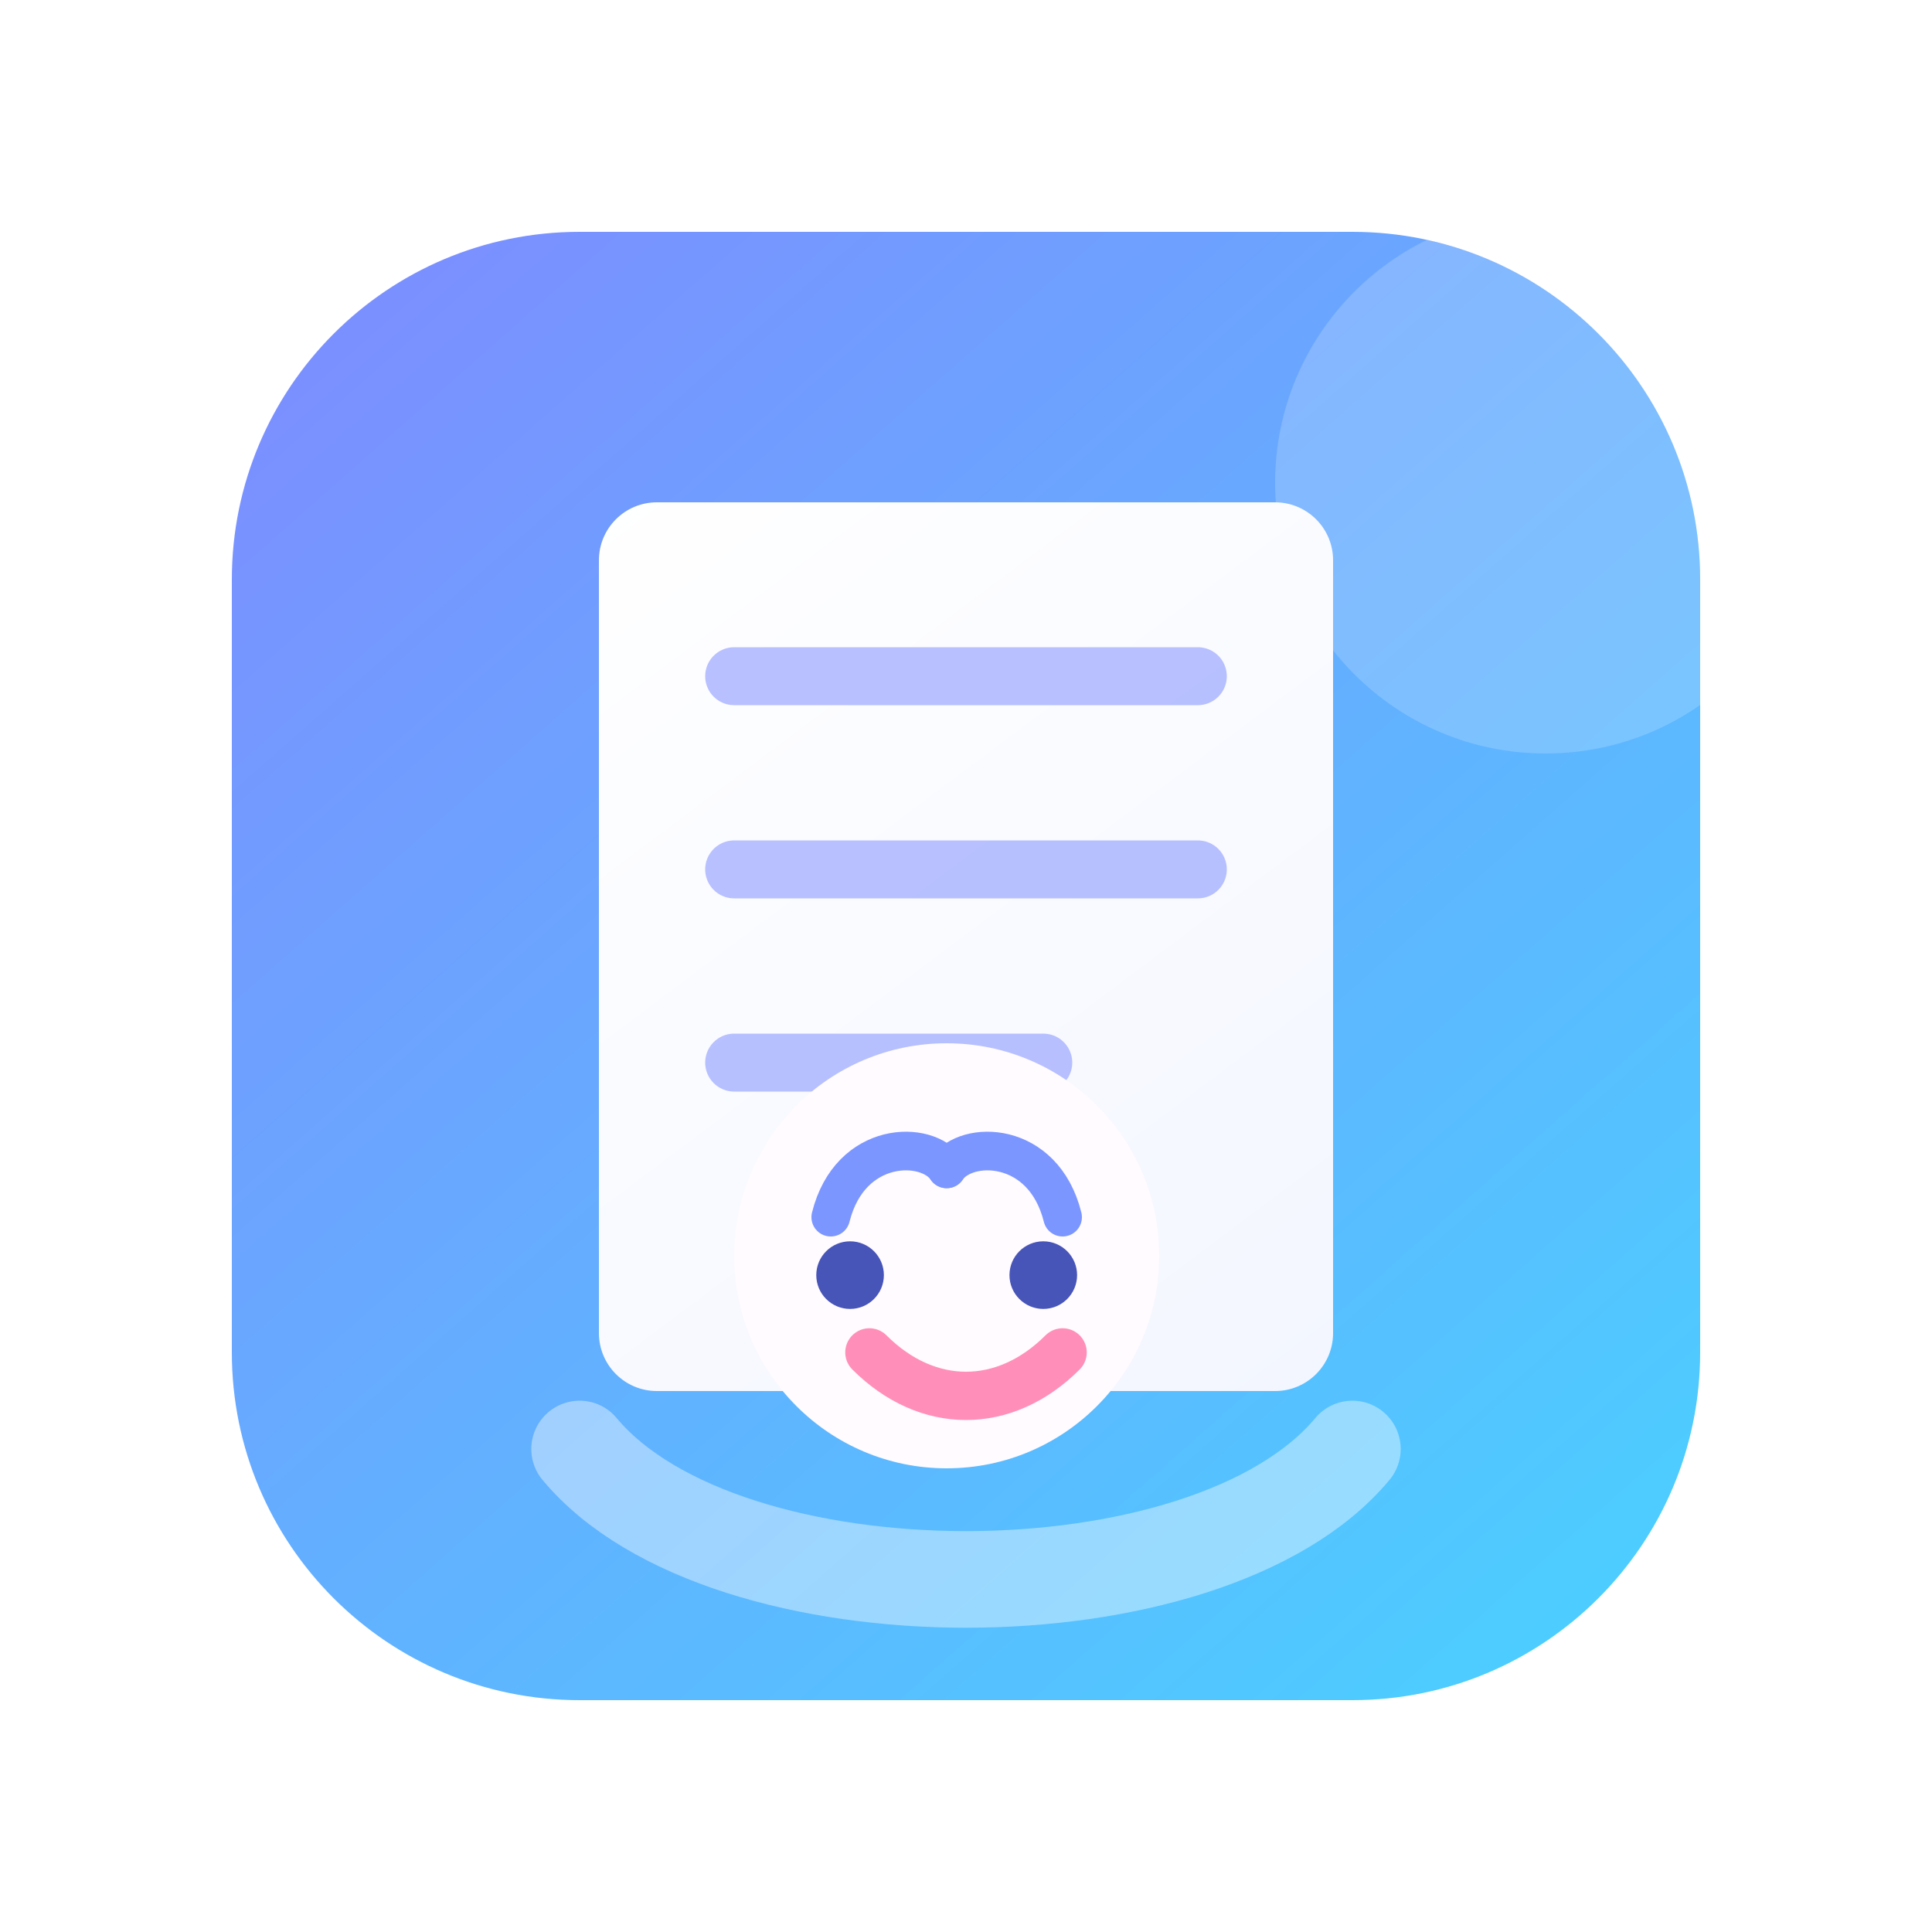
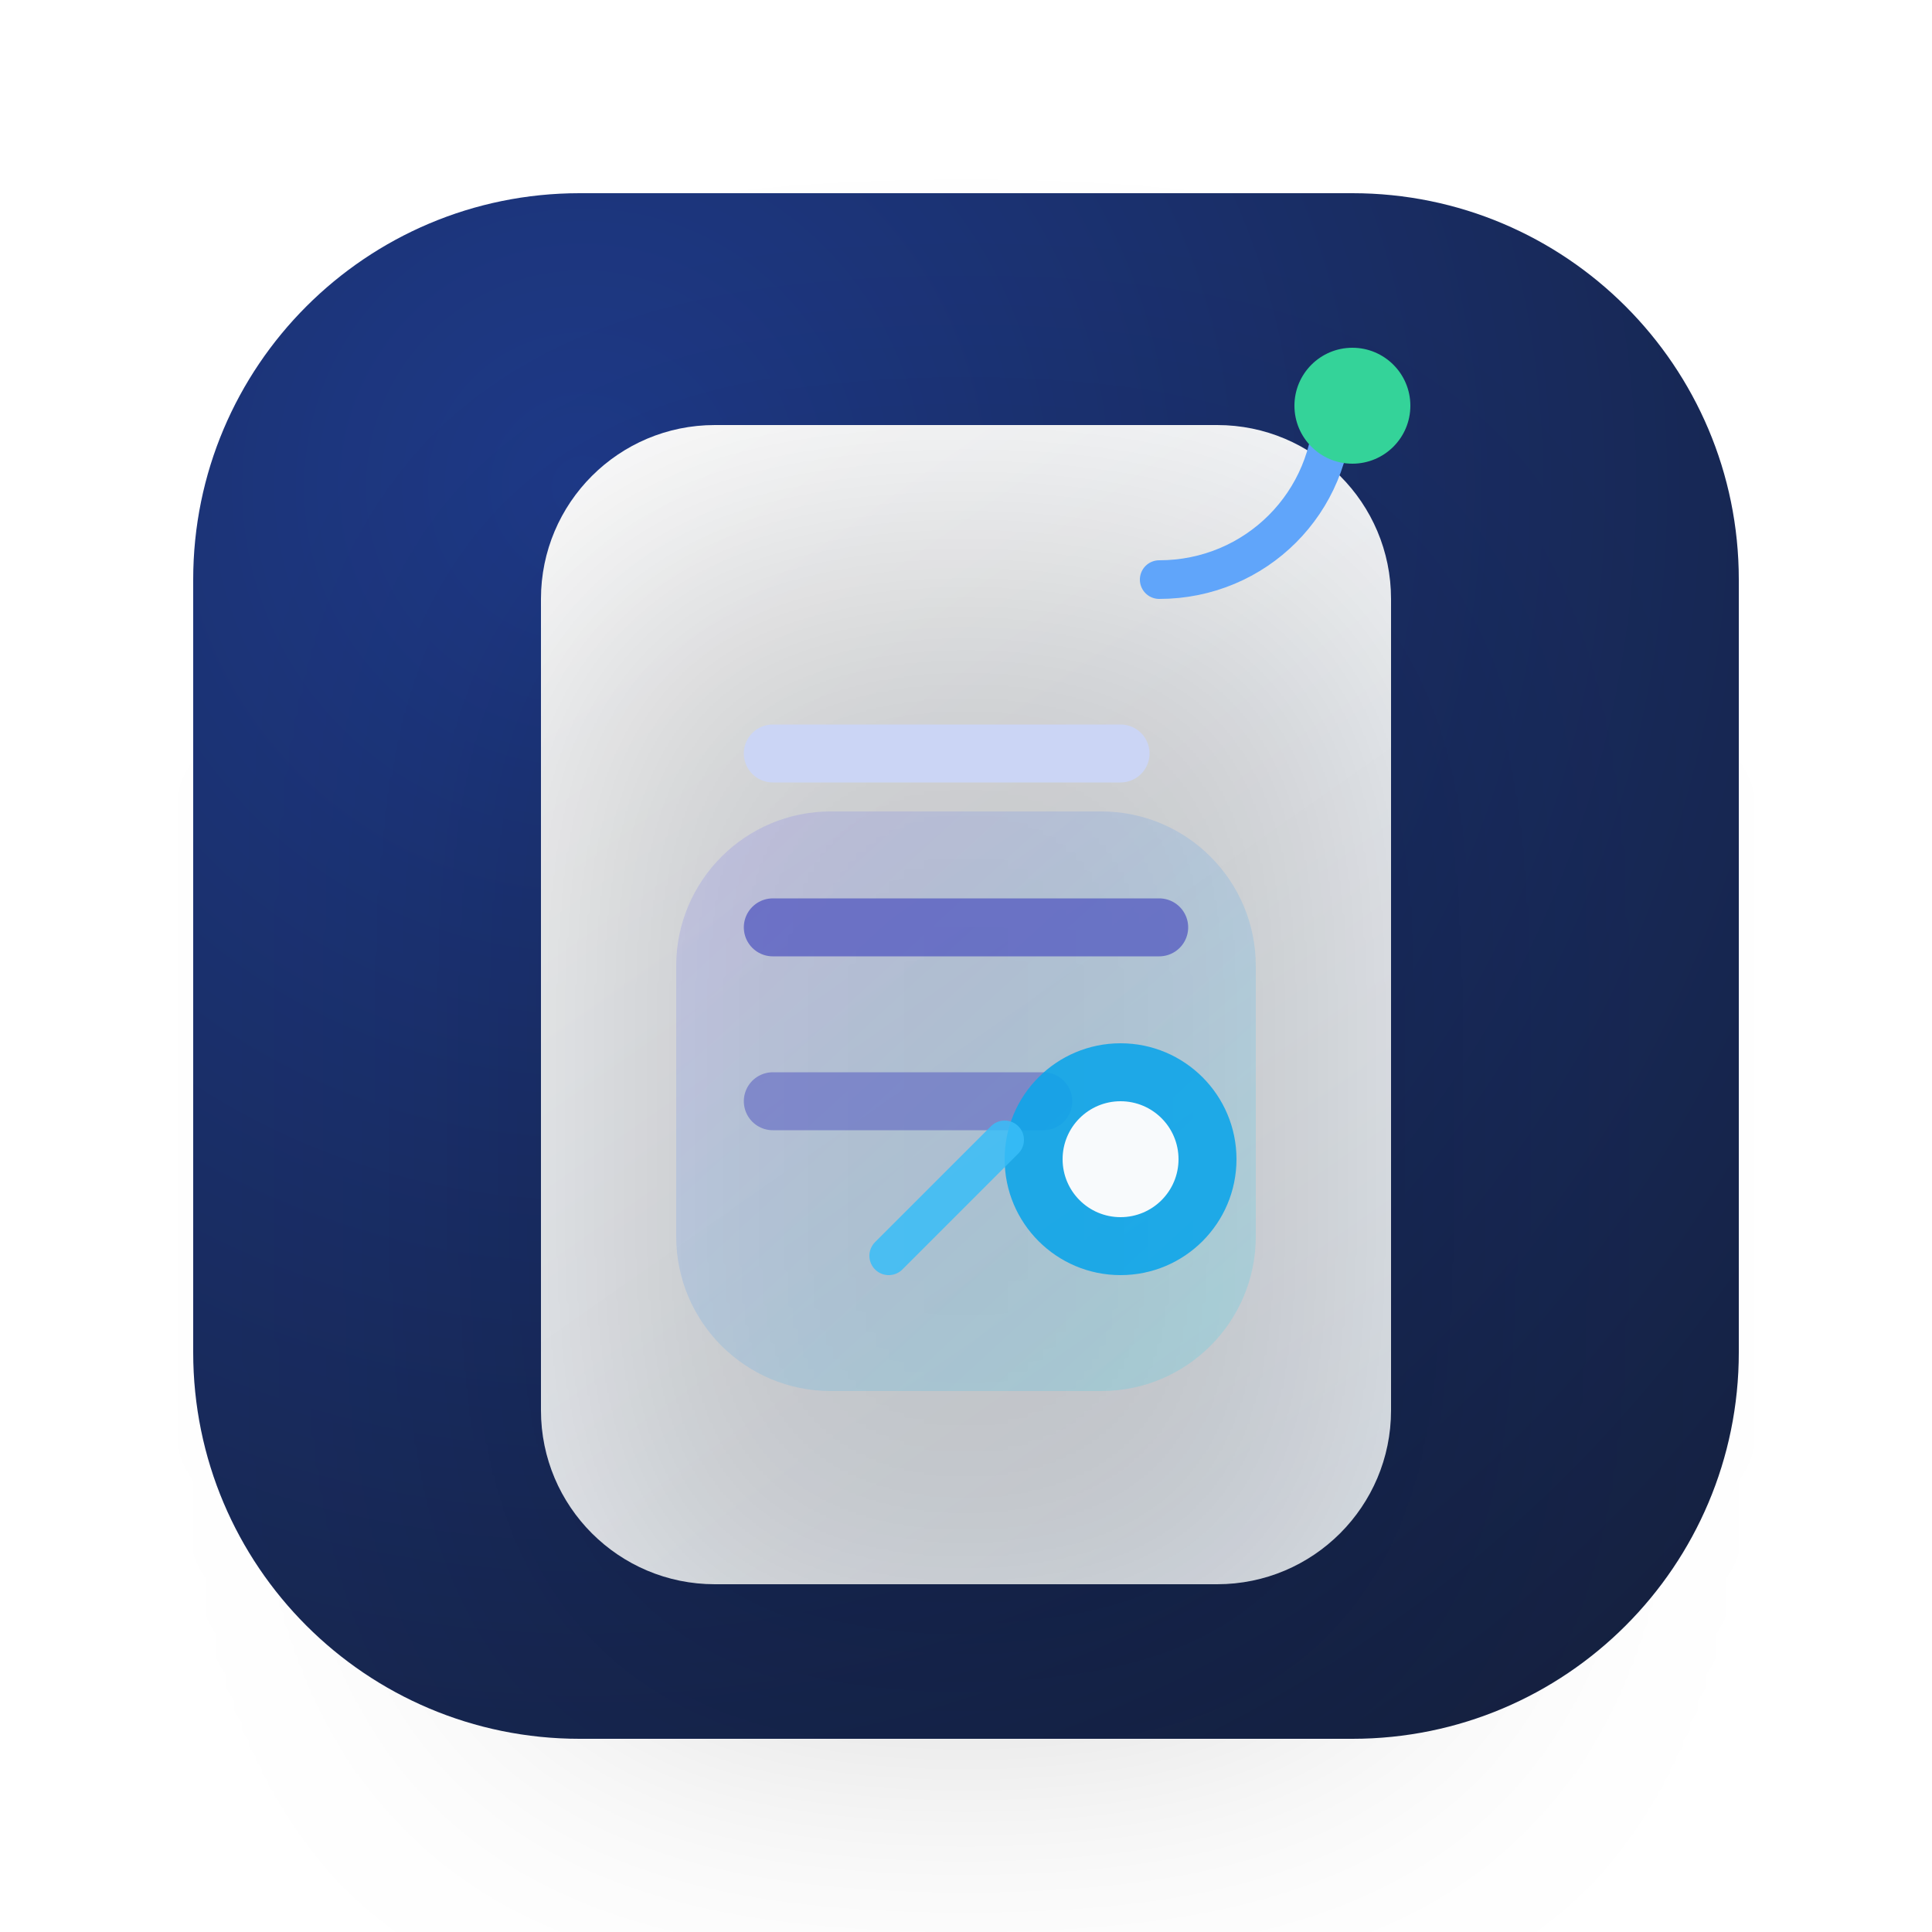
<svg xmlns="http://www.w3.org/2000/svg" width="200" height="200" viewBox="0 0 200 200" fill="none">
  <defs>
-     <linearGradient id="bg" x1="30" y1="20" x2="180" y2="190" gradientUnits="userSpaceOnUse">
-       <stop offset="0" stop-color="#7E8BFF" />
-       <stop offset="1" stop-color="#46D6FF" />
+     <radialGradient id="bg" cx="0" cy="0" r="1" gradientUnits="userSpaceOnUse" gradientTransform="translate(60 50) rotate(45) scale(220)">
+       <stop offset="0" stop-color="#1E3A8A" />
+       <stop offset="1" stop-color="#111827" />
+     </radialGradient>
+     <linearGradient id="card" x1="64" y1="44" x2="148" y2="164" gradientUnits="userSpaceOnUse">
+       <stop offset="0" stop-color="#FFFFFF" />
+       <stop offset="1" stop-color="#E2E8F0" />
    </linearGradient>
-     <linearGradient id="card" x1="60" y1="50" x2="150" y2="170" gradientUnits="userSpaceOnUse">
-       <stop offset="0" stop-color="#FFFFFF" />
-       <stop offset="1" stop-color="#F0F4FF" />
+     <linearGradient id="accent" x1="80" y1="88" x2="124" y2="136" gradientUnits="userSpaceOnUse">
+       <stop offset="0" stop-color="#6366F1" />
+       <stop offset="1" stop-color="#22D3EE" />
    </linearGradient>
-     <clipPath id="clip-rounded">
-       <rect x="24" y="24" width="152" height="152" rx="36" />
-     </clipPath>
+     <filter id="shadow" x="0" y="0" width="200" height="200" filterUnits="userSpaceOnUse" color-interpolation-filters="sRGB">
+       <feOffset dx="0" dy="12" result="offset" />
+       <feGaussianBlur in="offset" stdDeviation="18" result="blur" />
+       <feColorMatrix in="blur" type="matrix" values="0 0 0 0 0  0 0 0 0 0  0 0 0 0 0  0 0 0 0.18 0" />
+       <feBlend in2="SourceGraphic" mode="normal" />
+     </filter>
  </defs>
-   <g clip-path="url(#clip-rounded)">
-     <rect x="24" y="24" width="152" height="152" rx="36" fill="url(#bg)" />
-     <circle cx="160" cy="50" r="28" fill="rgba(255,255,255,0.18)" />
-     <path d="M68 52h64a6 6 0 0 1 6 6v80a6 6 0 0 1-6 6H68a6 6 0 0 1-6-6V58a6 6 0 0 1 6-6z" fill="url(#card)" />
-     <path d="M76 70h48M76 90h48M76 110h32" stroke="#9BA7FF" stroke-width="6" stroke-linecap="round" stroke-linejoin="round" opacity="0.7" />
-     <circle cx="98" cy="130" r="22" fill="#FFFBFF" />
-     <path d="M86 126c2-8 10-8 12-5" stroke="#7B96FF" stroke-width="4" stroke-linecap="round" />
-     <path d="M110 126c-2-8-10-8-12-5" stroke="#7B96FF" stroke-width="4" stroke-linecap="round" />
-     <path d="M90 140c6 6 14 6 20 0" stroke="#FF8FB8" stroke-width="5" stroke-linecap="round" />
-     <circle cx="88" cy="132" r="3.5" fill="#4855B8" />
-     <circle cx="108" cy="132" r="3.5" fill="#4855B8" />
-     <path d="M60 150c15 18 65 18 80 0" stroke="rgba(255,255,255,0.4)" stroke-width="10" stroke-linecap="round" />
+   <rect x="20" y="20" width="160" height="160" rx="40" fill="url(#bg)" />
+   <g filter="url(#shadow)">
+     <rect x="56" y="44" width="88" height="120" rx="18" fill="url(#card)" />
  </g>
+   <rect x="70" y="84" width="60" height="60" rx="16" fill="url(#accent)" opacity="0.18" />
+   <path d="M80 78h36" stroke="#CBD5F5" stroke-width="6" stroke-linecap="round" />
+   <path d="M80 96h40" stroke="#4C51BF" stroke-width="6" stroke-linecap="round" opacity="0.7" />
+   <path d="M80 114h28" stroke="#4C51BF" stroke-width="6" stroke-linecap="round" opacity="0.5" />
+   <g transform="translate(92 108)">
+     <path d="M24 0c-6.627 0-12 5.373-12 12s5.373 12 12 12 12-5.373 12-12-5.373-12-12-12z" fill="#0EA5E9" opacity="0.9" />
+     <path d="M24 6c-3.314 0-6 2.686-6 6s2.686 6 6 6 6-2.686 6-6-2.686-6-6-6z" fill="#F8FAFC" />
+     <path d="M12 10 0 22" stroke="#38BDF8" stroke-width="4" stroke-linecap="round" stroke-linejoin="round" opacity="0.85" />
+   </g>
+   <path d="M120 60c10 0 18-8 18-18" stroke="#60A5FA" stroke-width="4" stroke-linecap="round" />
+   <circle cx="140" cy="42" r="6" fill="#34D399" />
</svg>
